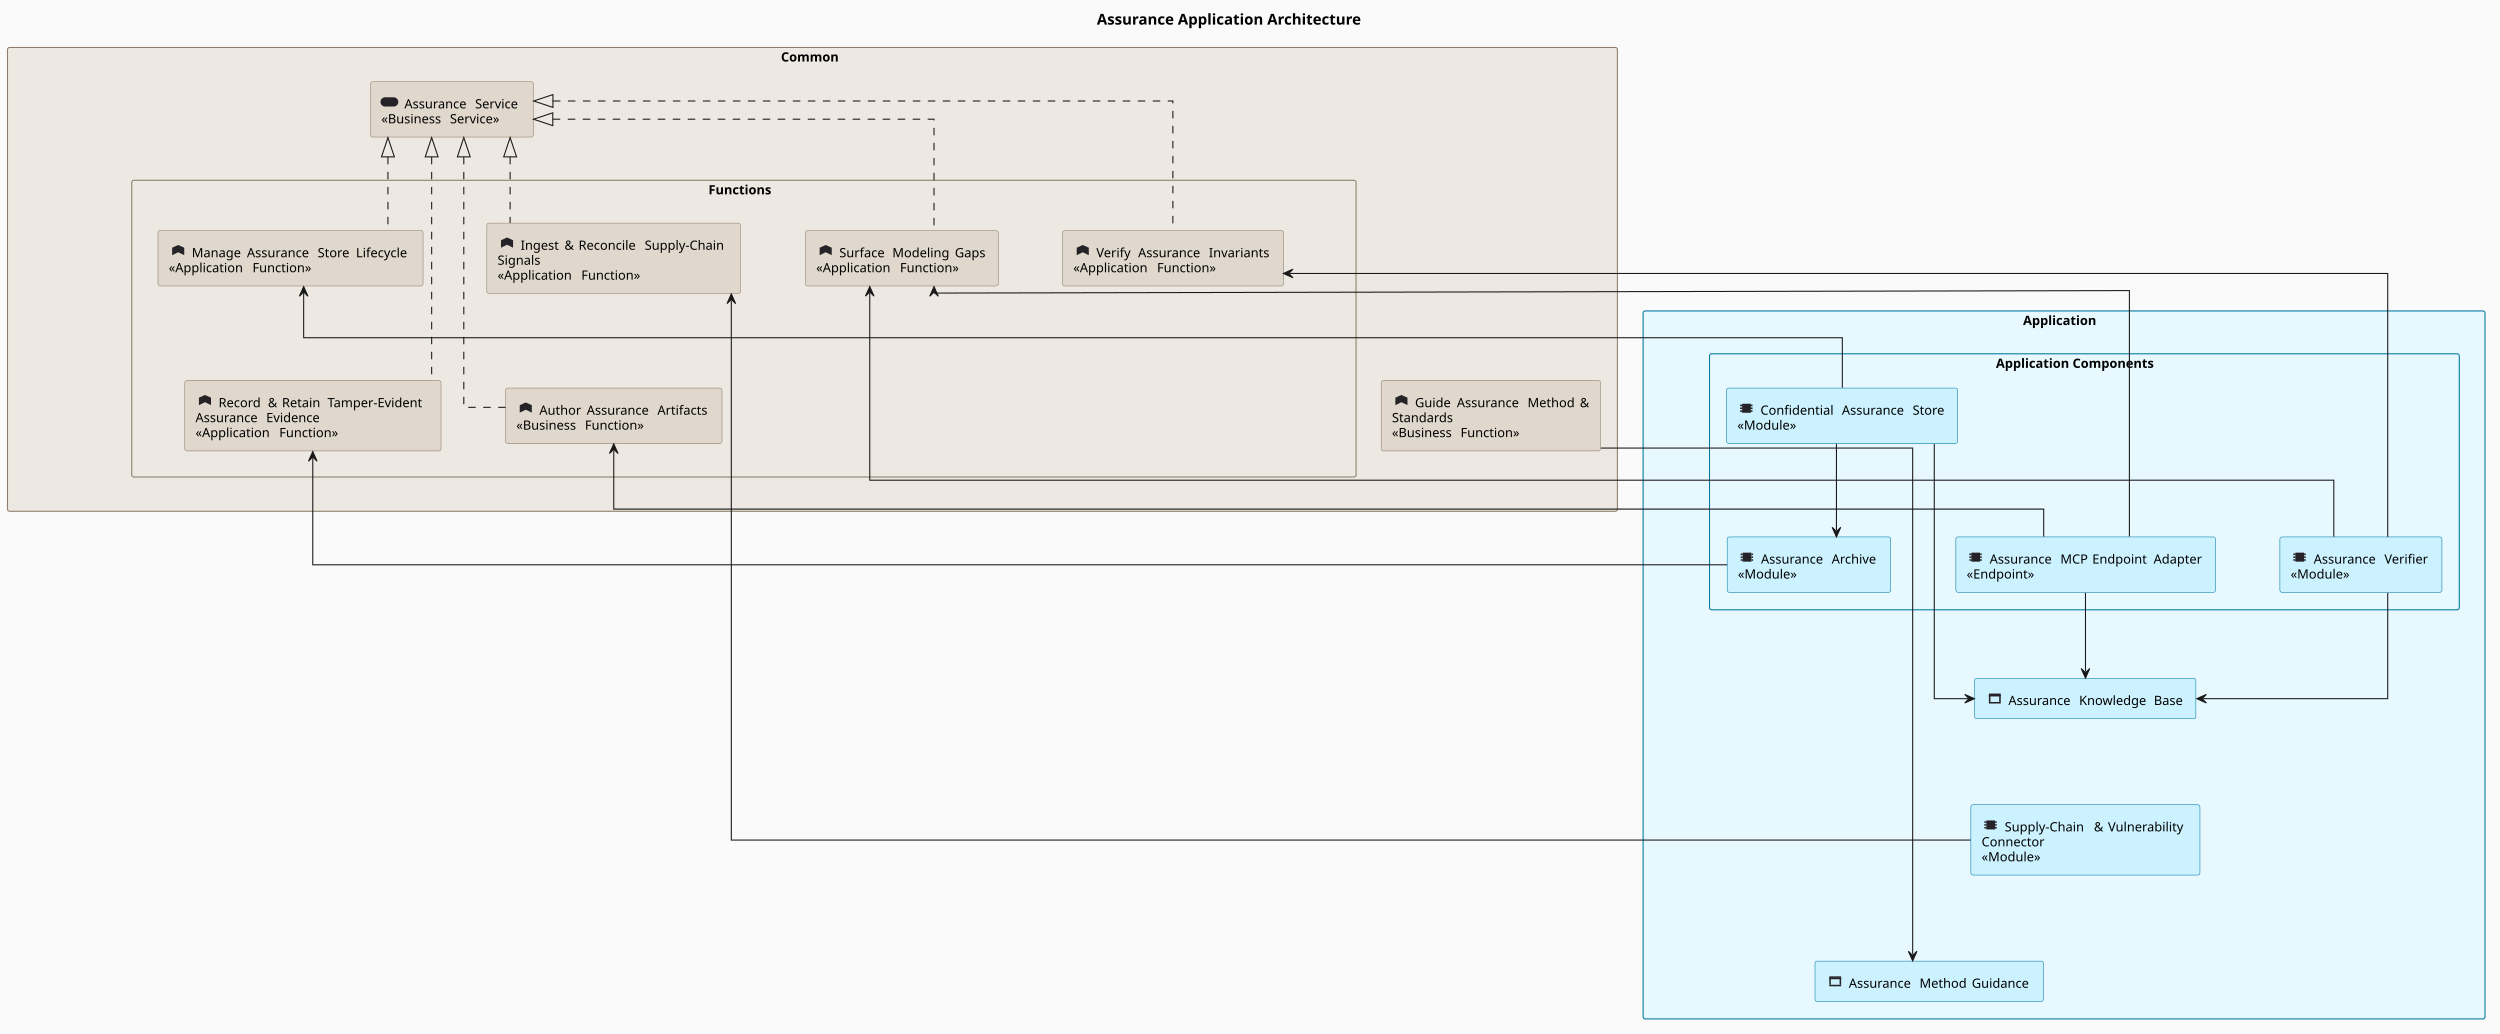
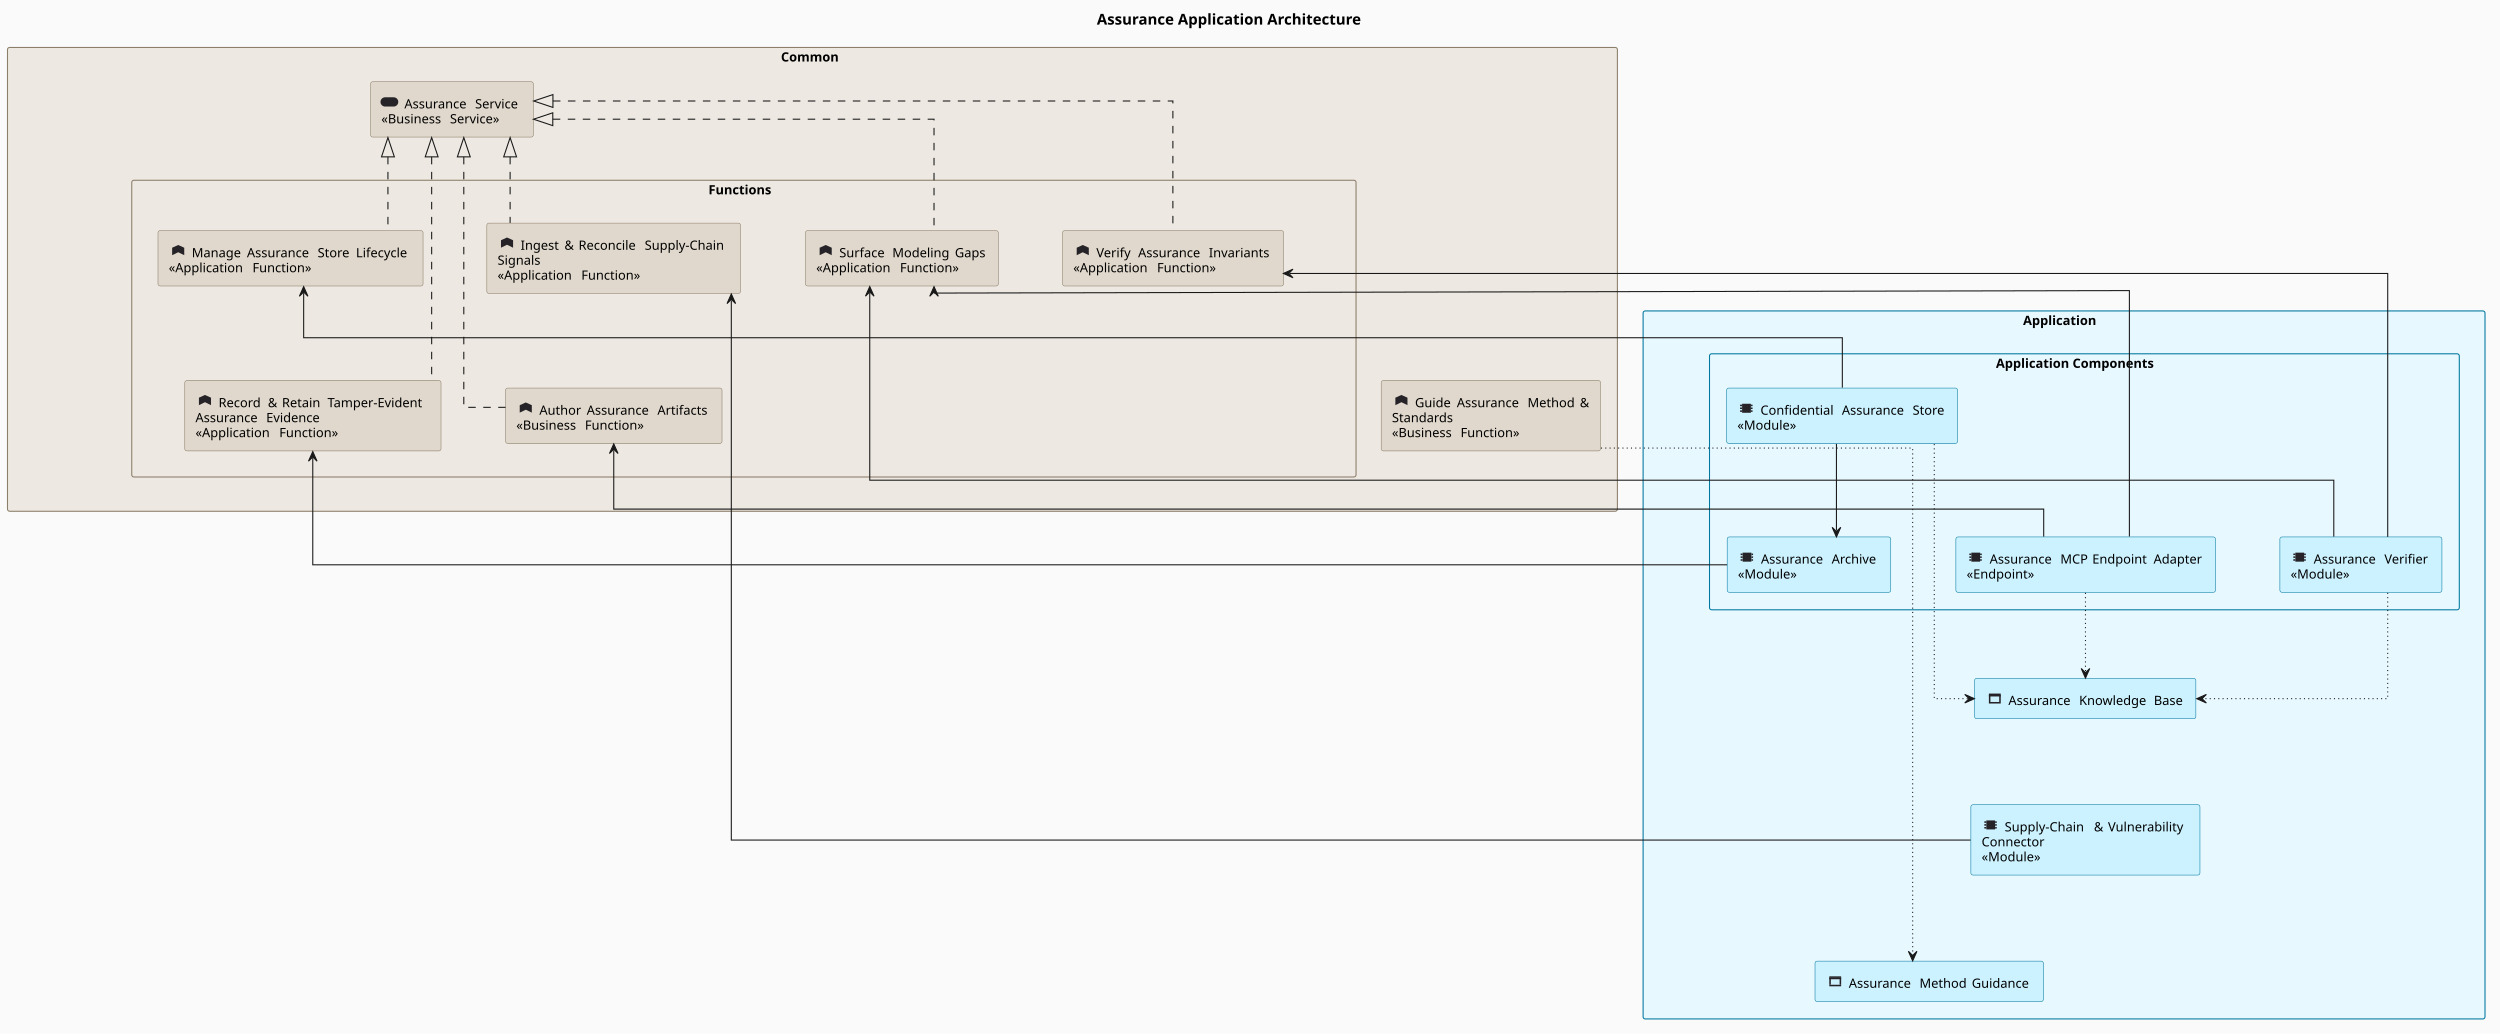
<svg xmlns="http://www.w3.org/2000/svg" contentStyleType="text/css" data-diagram-type="DESCRIPTION" height="965px" preserveAspectRatio="none" style="width:2334px;height:965px;background:#FAFAFA;" version="1.1" viewBox="0 0 2334 965" width="2334px" zoomAndPan="magnify">
  <defs />
  <g>
    <rect fill="#FAFAFA" height="965" style="stroke:none;stroke-width:1;" width="2334" x="0" y="0" />
-     <g class="title" data-source-line="96">
+     <g class="title" data-source-line="188">
      <text fill="#000000" font-family="sans-serif" font-size="14" font-weight="700" lengthAdjust="spacing" textLength="278.975" x="1024.013" y="22.995">Assurance Application Architecture</text>
    </g>
-     <g class="cluster" data-qualified-name="DOM_common" data-source-line="98" id="ent0002">
+     <g class="cluster" data-qualified-name="DOM_common" data-source-line="190" id="ent0002">
      <rect fill="#EDE8E1" height="433" rx="2" ry="2" style="stroke:#8C7E6A;stroke-width:1;" width="1503" x="7" y="44.297" />
      <text fill="#000000" font-family="sans-serif" font-size="12" font-weight="700" lengthAdjust="spacing" textLength="58.846" x="729.077" y="57.435">Common</text>
    </g>
-     <g class="cluster" data-qualified-name="DOM_common.GRPT_common_1" data-source-line="101" id="ent0004">
+     <g class="cluster" data-qualified-name="DOM_common.GRPT_common_1" data-source-line="193" id="ent0004">
      <rect fill="#EDE8E1" height="277" rx="2" ry="2" style="stroke:#8C7E6A;stroke-width:1;" width="1143" x="123" y="168.297" />
      <text fill="#000000" font-family="sans-serif" font-size="12" font-weight="700" lengthAdjust="spacing" textLength="66.176" x="661.412" y="181.435">Functions</text>
    </g>
-     <g class="cluster" data-qualified-name="DOM_application" data-source-line="120" id="ent0018">
+     <g class="cluster" data-qualified-name="DOM_application" data-source-line="212" id="ent0018">
      <rect fill="#E8F8FF" height="661" rx="2" ry="2" style="stroke:#0078A0;stroke-width:1;" width="786" x="1534" y="290.297" />
      <text fill="#000000" font-family="sans-serif" font-size="12" font-weight="700" lengthAdjust="spacing" textLength="76.541" x="1888.729" y="303.435">Application</text>
    </g>
-     <g class="cluster" data-qualified-name="DOM_application.GRPT_application_1" data-source-line="121" id="ent0019">
+     <g class="cluster" data-qualified-name="DOM_application.GRPT_application_1" data-source-line="213" id="ent0019">
      <rect fill="#E8F8FF" height="239" rx="2" ry="2" style="stroke:#0078A0;stroke-width:1;" width="700" x="1596" y="330.297" />
      <text fill="#000000" font-family="sans-serif" font-size="12" font-weight="700" lengthAdjust="spacing" textLength="165.211" x="1863.395" y="343.435">Application Components</text>
    </g>
-     <g class="entity" data-qualified-name="DOM_common.SRV_ooK3YN" data-source-line="99" id="ent0003">
+     <g class="entity" data-qualified-name="DOM_common.SRV_ooK3YN" data-source-line="191" id="ent0003">
      <rect fill="#E0D8CC" height="51.692" rx="2" ry="2" style="stroke:#8C7E6A;stroke-width:0.5;" width="151.893" x="346" y="76.297" />
      <path d="M359.545,90.838 L367.52,90.838 A3.102,3.102 0 0 1 367.52,99.478 L359.545,99.478 A3.102,3.102 0 0 1 359.545,90.838" fill="#252327" style="stroke:none;stroke-width:0.5;" />
      <text fill="#000000" font-family="sans-serif" font-size="12" lengthAdjust="spacing" textLength="3.814" x="373.723" y="101.19"> </text>
      <text fill="#000000" font-family="sans-serif" font-size="12" lengthAdjust="spacing" textLength="62.191" x="377.538" y="101.19">Assurance</text>
      <text fill="#000000" font-family="sans-serif" font-size="12" lengthAdjust="spacing" textLength="3.814" x="439.729" y="101.19"> </text>
      <text fill="#000000" font-family="sans-serif" font-size="12" lengthAdjust="spacing" textLength="44.35" x="443.543" y="101.19">Service</text>
      <text fill="#000000" font-family="sans-serif" font-size="12" lengthAdjust="spacing" textLength="60.258" x="356" y="115.159">«Business</text>
      <text fill="#000000" font-family="sans-serif" font-size="12" lengthAdjust="spacing" textLength="3.814" x="416.258" y="115.159"> </text>
      <text fill="#000000" font-family="sans-serif" font-size="12" lengthAdjust="spacing" textLength="51.691" x="420.072" y="115.159">Service»</text>
    </g>
-     <g class="entity" data-qualified-name="DOM_common.FNC_elLBp7" data-source-line="115" id="ent0016">
+     <g class="entity" data-qualified-name="DOM_common.FNC_elLBp7" data-source-line="207" id="ent0016">
      <rect fill="#E0D8CC" height="65.661" rx="2" ry="2" style="stroke:#8C7E6A;stroke-width:0.5;" width="204.774" x="1289.5" y="355.297" />
      <path d="M1302.712,378.257 L1302.712,371.278 L1308.361,368.731 L1314.011,371.278 L1314.011,378.257 L1308.361,375.488" fill="#252327" style="stroke:none;stroke-width:0.5;" />
      <text fill="#000000" font-family="sans-serif" font-size="12" lengthAdjust="spacing" textLength="3.814" x="1317.223" y="380.19"> </text>
      <text fill="#000000" font-family="sans-serif" font-size="12" lengthAdjust="spacing" textLength="35.238" x="1321.037" y="380.19">Guide</text>
      <text fill="#000000" font-family="sans-serif" font-size="12" lengthAdjust="spacing" textLength="3.814" x="1356.276" y="380.19"> </text>
      <text fill="#000000" font-family="sans-serif" font-size="12" lengthAdjust="spacing" textLength="62.191" x="1360.09" y="380.19">Assurance</text>
      <text fill="#000000" font-family="sans-serif" font-size="12" lengthAdjust="spacing" textLength="3.814" x="1422.282" y="380.19"> </text>
      <text fill="#000000" font-family="sans-serif" font-size="12" lengthAdjust="spacing" textLength="45.006" x="1426.096" y="380.19">Method</text>
      <text fill="#000000" font-family="sans-serif" font-size="12" lengthAdjust="spacing" textLength="3.814" x="1471.102" y="380.19"> </text>
      <text fill="#000000" font-family="sans-serif" font-size="12" lengthAdjust="spacing" textLength="9.357" x="1474.916" y="380.19">&amp;</text>
      <text fill="#000000" font-family="sans-serif" font-size="12" lengthAdjust="spacing" textLength="61.055" x="1299.5" y="394.159">Standards</text>
      <text fill="#000000" font-family="sans-serif" font-size="12" lengthAdjust="spacing" textLength="60.258" x="1299.5" y="408.127">«Business</text>
      <text fill="#000000" font-family="sans-serif" font-size="12" lengthAdjust="spacing" textLength="3.814" x="1359.758" y="408.127"> </text>
      <text fill="#000000" font-family="sans-serif" font-size="12" lengthAdjust="spacing" textLength="59.039" x="1363.572" y="408.127">Function»</text>
    </g>
-     <g class="entity" data-qualified-name="DOM_common.GRPT_common_1.FNC_0hyhf0" data-source-line="102" id="ent0005">
+     <g class="entity" data-qualified-name="DOM_common.GRPT_common_1.FNC_0hyhf0" data-source-line="194" id="ent0005">
      <rect fill="#E0D8CC" height="65.661" rx="2" ry="2" style="stroke:#8C7E6A;stroke-width:0.5;" width="236.854" x="454.5" y="208.297" />
      <path d="M467.712,231.257 L467.712,224.278 L473.361,221.731 L479.011,224.278 L479.011,231.257 L473.361,228.488" fill="#252327" style="stroke:none;stroke-width:0.5;" />
      <text fill="#000000" font-family="sans-serif" font-size="12" lengthAdjust="spacing" textLength="3.814" x="482.223" y="233.19"> </text>
      <text fill="#000000" font-family="sans-serif" font-size="12" lengthAdjust="spacing" textLength="37.102" x="486.038" y="233.19">Ingest</text>
      <text fill="#000000" font-family="sans-serif" font-size="12" lengthAdjust="spacing" textLength="3.814" x="523.139" y="233.19"> </text>
      <text fill="#000000" font-family="sans-serif" font-size="12" lengthAdjust="spacing" textLength="9.357" x="526.953" y="233.19">&amp;</text>
      <text fill="#000000" font-family="sans-serif" font-size="12" lengthAdjust="spacing" textLength="3.814" x="536.311" y="233.19"> </text>
      <text fill="#000000" font-family="sans-serif" font-size="12" lengthAdjust="spacing" textLength="57.914" x="540.125" y="233.19">Reconcile</text>
      <text fill="#000000" font-family="sans-serif" font-size="12" lengthAdjust="spacing" textLength="3.814" x="598.039" y="233.19"> </text>
      <text fill="#000000" font-family="sans-serif" font-size="12" lengthAdjust="spacing" textLength="79.5" x="601.854" y="233.19">Supply-Chain</text>
      <text fill="#000000" font-family="sans-serif" font-size="12" lengthAdjust="spacing" textLength="43.113" x="464.5" y="247.159">Signals</text>
      <text fill="#000000" font-family="sans-serif" font-size="12" lengthAdjust="spacing" textLength="74.391" x="464.5" y="261.127">«Application</text>
      <text fill="#000000" font-family="sans-serif" font-size="12" lengthAdjust="spacing" textLength="3.814" x="538.891" y="261.127"> </text>
      <text fill="#000000" font-family="sans-serif" font-size="12" lengthAdjust="spacing" textLength="59.039" x="542.705" y="261.127">Function»</text>
    </g>
-     <g class="entity" data-qualified-name="DOM_common.GRPT_common_1.FNC_3xVBUQ" data-source-line="103" id="ent0006">
+     <g class="entity" data-qualified-name="DOM_common.GRPT_common_1.FNC_3xVBUQ" data-source-line="195" id="ent0006">
      <rect fill="#E0D8CC" height="51.692" rx="2" ry="2" style="stroke:#8C7E6A;stroke-width:0.5;" width="247.459" x="147.5" y="215.297" />
      <path d="M160.712,238.257 L160.712,231.278 L166.362,228.731 L172.011,231.278 L172.011,238.257 L166.362,235.488" fill="#252327" style="stroke:none;stroke-width:0.5;" />
      <text fill="#000000" font-family="sans-serif" font-size="12" lengthAdjust="spacing" textLength="3.814" x="175.223" y="240.19"> </text>
      <text fill="#000000" font-family="sans-serif" font-size="12" lengthAdjust="spacing" textLength="47.666" x="179.037" y="240.19">Manage</text>
      <text fill="#000000" font-family="sans-serif" font-size="12" lengthAdjust="spacing" textLength="3.814" x="226.703" y="240.19"> </text>
      <text fill="#000000" font-family="sans-serif" font-size="12" lengthAdjust="spacing" textLength="62.191" x="230.518" y="240.19">Assurance</text>
      <text fill="#000000" font-family="sans-serif" font-size="12" lengthAdjust="spacing" textLength="3.814" x="292.709" y="240.19"> </text>
      <text fill="#000000" font-family="sans-serif" font-size="12" lengthAdjust="spacing" textLength="31.98" x="296.524" y="240.19">Store</text>
      <text fill="#000000" font-family="sans-serif" font-size="12" lengthAdjust="spacing" textLength="3.814" x="328.504" y="240.19"> </text>
      <text fill="#000000" font-family="sans-serif" font-size="12" lengthAdjust="spacing" textLength="52.641" x="332.319" y="240.19">Lifecycle</text>
      <text fill="#000000" font-family="sans-serif" font-size="12" lengthAdjust="spacing" textLength="74.391" x="157.5" y="254.159">«Application</text>
      <text fill="#000000" font-family="sans-serif" font-size="12" lengthAdjust="spacing" textLength="3.814" x="231.891" y="254.159"> </text>
      <text fill="#000000" font-family="sans-serif" font-size="12" lengthAdjust="spacing" textLength="59.039" x="235.705" y="254.159">Function»</text>
    </g>
-     <g class="entity" data-qualified-name="DOM_common.GRPT_common_1.FNC_9JjZ3X" data-source-line="104" id="ent0007">
+     <g class="entity" data-qualified-name="DOM_common.GRPT_common_1.FNC_9JjZ3X" data-source-line="196" id="ent0007">
      <rect fill="#E0D8CC" height="51.692" rx="2" ry="2" style="stroke:#8C7E6A;stroke-width:0.5;" width="179.989" x="752" y="215.297" />
      <path d="M765.212,238.257 L765.212,231.278 L770.861,228.731 L776.511,231.278 L776.511,238.257 L770.861,235.488" fill="#252327" style="stroke:none;stroke-width:0.5;" />
      <text fill="#000000" font-family="sans-serif" font-size="12" lengthAdjust="spacing" textLength="3.814" x="779.723" y="240.19"> </text>
      <text fill="#000000" font-family="sans-serif" font-size="12" lengthAdjust="spacing" textLength="45.715" x="783.538" y="240.19">Surface</text>
      <text fill="#000000" font-family="sans-serif" font-size="12" lengthAdjust="spacing" textLength="3.814" x="829.252" y="240.19"> </text>
      <text fill="#000000" font-family="sans-serif" font-size="12" lengthAdjust="spacing" textLength="54.586" x="833.067" y="240.19">Modeling</text>
      <text fill="#000000" font-family="sans-serif" font-size="12" lengthAdjust="spacing" textLength="3.814" x="887.653" y="240.19"> </text>
      <text fill="#000000" font-family="sans-serif" font-size="12" lengthAdjust="spacing" textLength="30.521" x="891.467" y="240.19">Gaps</text>
      <text fill="#000000" font-family="sans-serif" font-size="12" lengthAdjust="spacing" textLength="74.391" x="762" y="254.159">«Application</text>
      <text fill="#000000" font-family="sans-serif" font-size="12" lengthAdjust="spacing" textLength="3.814" x="836.391" y="254.159"> </text>
      <text fill="#000000" font-family="sans-serif" font-size="12" lengthAdjust="spacing" textLength="59.039" x="840.205" y="254.159">Function»</text>
    </g>
-     <g class="entity" data-qualified-name="DOM_common.GRPT_common_1.FNC_n_UPxk" data-source-line="105" id="ent0008">
+     <g class="entity" data-qualified-name="DOM_common.GRPT_common_1.FNC_n_UPxk" data-source-line="197" id="ent0008">
      <rect fill="#E0D8CC" height="51.692" rx="2" ry="2" style="stroke:#8C7E6A;stroke-width:0.5;" width="206.327" x="992" y="215.297" />
      <path d="M1005.212,238.257 L1005.212,231.278 L1010.861,228.731 L1016.511,231.278 L1016.511,238.257 L1010.861,235.488" fill="#252327" style="stroke:none;stroke-width:0.5;" />
      <text fill="#000000" font-family="sans-serif" font-size="12" lengthAdjust="spacing" textLength="3.814" x="1019.723" y="240.19"> </text>
      <text fill="#000000" font-family="sans-serif" font-size="12" lengthAdjust="spacing" textLength="35.185" x="1023.538" y="240.19">Verify</text>
      <text fill="#000000" font-family="sans-serif" font-size="12" lengthAdjust="spacing" textLength="3.814" x="1058.723" y="240.19"> </text>
      <text fill="#000000" font-family="sans-serif" font-size="12" lengthAdjust="spacing" textLength="62.191" x="1062.537" y="240.19">Assurance</text>
      <text fill="#000000" font-family="sans-serif" font-size="12" lengthAdjust="spacing" textLength="3.814" x="1124.729" y="240.19"> </text>
      <text fill="#000000" font-family="sans-serif" font-size="12" lengthAdjust="spacing" textLength="59.783" x="1128.543" y="240.19">Invariants</text>
      <text fill="#000000" font-family="sans-serif" font-size="12" lengthAdjust="spacing" textLength="74.391" x="1002" y="254.159">«Application</text>
      <text fill="#000000" font-family="sans-serif" font-size="12" lengthAdjust="spacing" textLength="3.814" x="1076.391" y="254.159"> </text>
      <text fill="#000000" font-family="sans-serif" font-size="12" lengthAdjust="spacing" textLength="59.039" x="1080.205" y="254.159">Function»</text>
    </g>
-     <g class="entity" data-qualified-name="DOM_common.GRPT_common_1.FNC_snlj8X" data-source-line="106" id="ent0009">
+     <g class="entity" data-qualified-name="DOM_common.GRPT_common_1.FNC_snlj8X" data-source-line="198" id="ent0009">
      <rect fill="#E0D8CC" height="51.692" rx="2" ry="2" style="stroke:#8C7E6A;stroke-width:0.5;" width="202.073" x="472" y="362.297" />
      <path d="M485.212,385.257 L485.212,378.278 L490.861,375.731 L496.511,378.278 L496.511,385.257 L490.861,382.488" fill="#252327" style="stroke:none;stroke-width:0.5;" />
      <text fill="#000000" font-family="sans-serif" font-size="12" lengthAdjust="spacing" textLength="3.814" x="499.723" y="387.19"> </text>
      <text fill="#000000" font-family="sans-serif" font-size="12" lengthAdjust="spacing" textLength="40.4" x="503.538" y="387.19">Author</text>
      <text fill="#000000" font-family="sans-serif" font-size="12" lengthAdjust="spacing" textLength="3.814" x="543.938" y="387.19"> </text>
      <text fill="#000000" font-family="sans-serif" font-size="12" lengthAdjust="spacing" textLength="62.191" x="547.752" y="387.19">Assurance</text>
      <text fill="#000000" font-family="sans-serif" font-size="12" lengthAdjust="spacing" textLength="3.814" x="609.944" y="387.19"> </text>
      <text fill="#000000" font-family="sans-serif" font-size="12" lengthAdjust="spacing" textLength="50.315" x="613.758" y="387.19">Artifacts</text>
      <text fill="#000000" font-family="sans-serif" font-size="12" lengthAdjust="spacing" textLength="60.258" x="482" y="401.159">«Business</text>
      <text fill="#000000" font-family="sans-serif" font-size="12" lengthAdjust="spacing" textLength="3.814" x="542.258" y="401.159"> </text>
      <text fill="#000000" font-family="sans-serif" font-size="12" lengthAdjust="spacing" textLength="59.039" x="546.072" y="401.159">Function»</text>
    </g>
-     <g class="entity" data-qualified-name="DOM_common.GRPT_common_1.FNC_z9Ac33" data-source-line="107" id="ent0010">
+     <g class="entity" data-qualified-name="DOM_common.GRPT_common_1.FNC_z9Ac33" data-source-line="199" id="ent0010">
      <rect fill="#E0D8CC" height="65.661" rx="2" ry="2" style="stroke:#8C7E6A;stroke-width:0.5;" width="239.233" x="172.5" y="355.297" />
      <path d="M185.712,378.257 L185.712,371.278 L191.362,368.731 L197.011,371.278 L197.011,378.257 L191.362,375.488" fill="#252327" style="stroke:none;stroke-width:0.5;" />
      <text fill="#000000" font-family="sans-serif" font-size="12" lengthAdjust="spacing" textLength="3.814" x="200.223" y="380.19"> </text>
      <text fill="#000000" font-family="sans-serif" font-size="12" lengthAdjust="spacing" textLength="42.211" x="204.037" y="380.19">Record</text>
      <text fill="#000000" font-family="sans-serif" font-size="12" lengthAdjust="spacing" textLength="3.814" x="246.249" y="380.19"> </text>
      <text fill="#000000" font-family="sans-serif" font-size="12" lengthAdjust="spacing" textLength="9.357" x="250.063" y="380.19">&amp;</text>
      <text fill="#000000" font-family="sans-serif" font-size="12" lengthAdjust="spacing" textLength="3.814" x="259.42" y="380.19"> </text>
      <text fill="#000000" font-family="sans-serif" font-size="12" lengthAdjust="spacing" textLength="38.719" x="263.235" y="380.19">Retain</text>
      <text fill="#000000" font-family="sans-serif" font-size="12" lengthAdjust="spacing" textLength="3.814" x="301.954" y="380.19"> </text>
      <text fill="#000000" font-family="sans-serif" font-size="12" lengthAdjust="spacing" textLength="95.965" x="305.768" y="380.19">Tamper-Evident</text>
      <text fill="#000000" font-family="sans-serif" font-size="12" lengthAdjust="spacing" textLength="62.191" x="182.5" y="394.159">Assurance</text>
      <text fill="#000000" font-family="sans-serif" font-size="12" lengthAdjust="spacing" textLength="3.814" x="244.691" y="394.159"> </text>
      <text fill="#000000" font-family="sans-serif" font-size="12" lengthAdjust="spacing" textLength="54.603" x="248.506" y="394.159">Evidence</text>
      <text fill="#000000" font-family="sans-serif" font-size="12" lengthAdjust="spacing" textLength="74.391" x="182.5" y="408.127">«Application</text>
      <text fill="#000000" font-family="sans-serif" font-size="12" lengthAdjust="spacing" textLength="3.814" x="256.891" y="408.127"> </text>
      <text fill="#000000" font-family="sans-serif" font-size="12" lengthAdjust="spacing" textLength="59.039" x="260.705" y="408.127">Function»</text>
    </g>
-     <g class="entity" data-qualified-name="DOM_application.DOB_ApaPcg" data-source-line="131" id="ent0027">
+     <g class="entity" data-qualified-name="DOM_application.DOB_ApaPcg" data-source-line="223" id="ent0027">
      <rect fill="#CCF2FF" height="37.723" rx="2" ry="2" style="stroke:#0078A0;stroke-width:0.5;" width="206.543" x="1843.5" y="633.297" />
      <path d="M1856.823,647.506 L1867.9,647.506 L1867.9,648.946 L1856.823,648.946" fill="#252327" />
      <path d="M1856.823,655.371 L1867.9,655.371 L1867.9,656.811 L1856.823,656.811" fill="#252327" />
      <path d="M1856.823,648.946 L1856.823,655.371 L1858.263,655.371 L1858.263,648.946" fill="#252327" />
      <path d="M1866.46,648.946 L1866.46,655.371 L1867.9,655.371 L1867.9,648.946" fill="#252327" />
      <path d="M1856.823,648.78 L1867.9,648.78 L1867.9,650.22 L1856.823,650.22" fill="#252327" />
      <text fill="#000000" font-family="sans-serif" font-size="12" lengthAdjust="spacing" textLength="3.814" x="1871.223" y="658.19"> </text>
      <text fill="#000000" font-family="sans-serif" font-size="12" lengthAdjust="spacing" textLength="62.191" x="1875.037" y="658.19">Assurance</text>
      <text fill="#000000" font-family="sans-serif" font-size="12" lengthAdjust="spacing" textLength="3.814" x="1937.229" y="658.19"> </text>
      <text fill="#000000" font-family="sans-serif" font-size="12" lengthAdjust="spacing" textLength="65.965" x="1941.043" y="658.19">Knowledge</text>
      <text fill="#000000" font-family="sans-serif" font-size="12" lengthAdjust="spacing" textLength="3.814" x="2007.008" y="658.19"> </text>
      <text fill="#000000" font-family="sans-serif" font-size="12" lengthAdjust="spacing" textLength="29.221" x="2010.823" y="658.19">Base</text>
    </g>
-     <g class="entity" data-qualified-name="DOM_application.APP_e2zPs6" data-source-line="133" id="ent0028">
+     <g class="entity" data-qualified-name="DOM_application.APP_e2zPs6" data-source-line="225" id="ent0028">
      <rect fill="#CCF2FF" height="65.661" rx="2" ry="2" style="stroke:#0078A0;stroke-width:0.5;" width="213.874" x="1840" y="751.297" />
      <path d="M1854.431,765.949 L1862.628,765.949 L1862.628,774.368 L1854.431,774.368" fill="#252327" style="stroke:none;stroke-width:0.5;" />
      <path d="M1852.548,766.78 L1854.431,766.78 L1854.431,768.22 L1852.548,768.22" fill="#252327" />
      <path d="M1852.548,769.438 L1854.431,769.438 L1854.431,770.878 L1852.548,770.878" fill="#252327" />
      <path d="M1852.548,772.097 L1854.431,772.097 L1854.431,773.537 L1852.548,773.537" fill="#252327" />
      <path d="M1862.628,766.78 L1864.178,766.78 L1864.178,768.22 L1862.628,768.22" fill="#252327" />
      <path d="M1862.628,769.438 L1864.178,769.438 L1864.178,770.878 L1862.628,770.878" fill="#252327" />
      <path d="M1862.628,772.097 L1864.178,772.097 L1864.178,773.537 L1862.628,773.537" fill="#252327" />
      <text fill="#000000" font-family="sans-serif" font-size="12" lengthAdjust="spacing" textLength="3.814" x="1867.723" y="776.19"> </text>
      <text fill="#000000" font-family="sans-serif" font-size="12" lengthAdjust="spacing" textLength="79.5" x="1871.537" y="776.19">Supply-Chain</text>
      <text fill="#000000" font-family="sans-serif" font-size="12" lengthAdjust="spacing" textLength="3.814" x="1951.037" y="776.19"> </text>
      <text fill="#000000" font-family="sans-serif" font-size="12" lengthAdjust="spacing" textLength="9.357" x="1954.852" y="776.19">&amp;</text>
      <text fill="#000000" font-family="sans-serif" font-size="12" lengthAdjust="spacing" textLength="3.814" x="1964.209" y="776.19"> </text>
      <text fill="#000000" font-family="sans-serif" font-size="12" lengthAdjust="spacing" textLength="75.85" x="1968.024" y="776.19">Vulnerability</text>
      <text fill="#000000" font-family="sans-serif" font-size="12" lengthAdjust="spacing" textLength="61.893" x="1850" y="790.159">Connector</text>
      <text fill="#000000" font-family="sans-serif" font-size="12" lengthAdjust="spacing" textLength="58.318" x="1850" y="804.127">«Module»</text>
    </g>
-     <g class="entity" data-qualified-name="DOM_application.DOB_NtsoOS" data-source-line="136" id="ent0030">
+     <g class="entity" data-qualified-name="DOM_application.DOB_NtsoOS" data-source-line="228" id="ent0030">
      <rect fill="#CCF2FF" height="37.723" rx="2" ry="2" style="stroke:#0078A0;stroke-width:0.5;" width="213.159" x="1694.5" y="897.297" />
      <path d="M1707.823,911.506 L1718.9,911.506 L1718.9,912.946 L1707.823,912.946" fill="#252327" />
      <path d="M1707.823,919.371 L1718.9,919.371 L1718.9,920.811 L1707.823,920.811" fill="#252327" />
      <path d="M1707.823,912.946 L1707.823,919.371 L1709.263,919.371 L1709.263,912.946" fill="#252327" />
      <path d="M1717.46,912.946 L1717.46,919.371 L1718.9,919.371 L1718.9,912.946" fill="#252327" />
      <path d="M1707.823,912.78 L1718.9,912.78 L1718.9,914.22 L1707.823,914.22" fill="#252327" />
      <text fill="#000000" font-family="sans-serif" font-size="12" lengthAdjust="spacing" textLength="3.814" x="1722.223" y="922.19"> </text>
      <text fill="#000000" font-family="sans-serif" font-size="12" lengthAdjust="spacing" textLength="62.191" x="1726.037" y="922.19">Assurance</text>
      <text fill="#000000" font-family="sans-serif" font-size="12" lengthAdjust="spacing" textLength="3.814" x="1788.229" y="922.19"> </text>
      <text fill="#000000" font-family="sans-serif" font-size="12" lengthAdjust="spacing" textLength="45.006" x="1792.043" y="922.19">Method</text>
      <text fill="#000000" font-family="sans-serif" font-size="12" lengthAdjust="spacing" textLength="3.814" x="1837.049" y="922.19"> </text>
      <text fill="#000000" font-family="sans-serif" font-size="12" lengthAdjust="spacing" textLength="56.795" x="1840.864" y="922.19">Guidance</text>
    </g>
-     <g class="entity" data-qualified-name="DOM_application.GRPT_application_1.APP_E0fzqZ" data-source-line="122" id="ent0020">
+     <g class="entity" data-qualified-name="DOM_application.GRPT_application_1.APP_E0fzqZ" data-source-line="214" id="ent0020">
      <rect fill="#CCF2FF" height="51.692" rx="2" ry="2" style="stroke:#0078A0;stroke-width:0.5;" width="215.555" x="1612" y="362.297" />
      <path d="M1626.431,376.949 L1634.628,376.949 L1634.628,385.368 L1626.431,385.368" fill="#252327" style="stroke:none;stroke-width:0.5;" />
      <path d="M1624.548,377.78 L1626.431,377.78 L1626.431,379.22 L1624.548,379.22" fill="#252327" />
      <path d="M1624.548,380.438 L1626.431,380.438 L1626.431,381.878 L1624.548,381.878" fill="#252327" />
      <path d="M1624.548,383.097 L1626.431,383.097 L1626.431,384.537 L1624.548,384.537" fill="#252327" />
      <path d="M1634.628,377.78 L1636.178,377.78 L1636.178,379.22 L1634.628,379.22" fill="#252327" />
      <path d="M1634.628,380.438 L1636.178,380.438 L1636.178,381.878 L1634.628,381.878" fill="#252327" />
      <path d="M1634.628,383.097 L1636.178,383.097 L1636.178,384.537 L1634.628,384.537" fill="#252327" />
      <text fill="#000000" font-family="sans-serif" font-size="12" lengthAdjust="spacing" textLength="3.814" x="1639.723" y="387.19"> </text>
      <text fill="#000000" font-family="sans-serif" font-size="12" lengthAdjust="spacing" textLength="72.217" x="1643.537" y="387.19">Confidential</text>
      <text fill="#000000" font-family="sans-serif" font-size="12" lengthAdjust="spacing" textLength="3.814" x="1715.754" y="387.19"> </text>
      <text fill="#000000" font-family="sans-serif" font-size="12" lengthAdjust="spacing" textLength="62.191" x="1719.569" y="387.19">Assurance</text>
      <text fill="#000000" font-family="sans-serif" font-size="12" lengthAdjust="spacing" textLength="3.814" x="1781.76" y="387.19"> </text>
      <text fill="#000000" font-family="sans-serif" font-size="12" lengthAdjust="spacing" textLength="31.98" x="1785.575" y="387.19">Store</text>
      <text fill="#000000" font-family="sans-serif" font-size="12" lengthAdjust="spacing" textLength="58.318" x="1622" y="401.159">«Module»</text>
    </g>
-     <g class="entity" data-qualified-name="DOM_application.GRPT_application_1.APP_GnsLC8" data-source-line="123" id="ent0021">
+     <g class="entity" data-qualified-name="DOM_application.GRPT_application_1.APP_GnsLC8" data-source-line="215" id="ent0021">
      <rect fill="#CCF2FF" height="51.692" rx="2" ry="2" style="stroke:#0078A0;stroke-width:0.5;" width="152.708" x="1612.5" y="501.297" />
      <path d="M1626.931,515.949 L1635.128,515.949 L1635.128,524.368 L1626.931,524.368" fill="#252327" style="stroke:none;stroke-width:0.5;" />
      <path d="M1625.048,516.78 L1626.931,516.78 L1626.931,518.22 L1625.048,518.22" fill="#252327" />
      <path d="M1625.048,519.438 L1626.931,519.438 L1626.931,520.878 L1625.048,520.878" fill="#252327" />
      <path d="M1625.048,522.097 L1626.931,522.097 L1626.931,523.537 L1625.048,523.537" fill="#252327" />
      <path d="M1635.128,516.78 L1636.678,516.78 L1636.678,518.22 L1635.128,518.22" fill="#252327" />
      <path d="M1635.128,519.438 L1636.678,519.438 L1636.678,520.878 L1635.128,520.878" fill="#252327" />
      <path d="M1635.128,522.097 L1636.678,522.097 L1636.678,523.537 L1635.128,523.537" fill="#252327" />
      <text fill="#000000" font-family="sans-serif" font-size="12" lengthAdjust="spacing" textLength="3.814" x="1640.223" y="526.19"> </text>
      <text fill="#000000" font-family="sans-serif" font-size="12" lengthAdjust="spacing" textLength="62.191" x="1644.037" y="526.19">Assurance</text>
      <text fill="#000000" font-family="sans-serif" font-size="12" lengthAdjust="spacing" textLength="3.814" x="1706.229" y="526.19"> </text>
      <text fill="#000000" font-family="sans-serif" font-size="12" lengthAdjust="spacing" textLength="45.164" x="1710.043" y="526.19">Archive</text>
      <text fill="#000000" font-family="sans-serif" font-size="12" lengthAdjust="spacing" textLength="58.318" x="1622.5" y="540.159">«Module»</text>
    </g>
-     <g class="entity" data-qualified-name="DOM_application.GRPT_application_1.APP_XFD85E" data-source-line="124" id="ent0022">
+     <g class="entity" data-qualified-name="DOM_application.GRPT_application_1.APP_XFD85E" data-source-line="216" id="ent0022">
      <rect fill="#CCF2FF" height="51.692" rx="2" ry="2" style="stroke:#0078A0;stroke-width:0.5;" width="151.278" x="2128.5" y="501.297" />
      <path d="M2142.931,515.949 L2151.128,515.949 L2151.128,524.368 L2142.931,524.368" fill="#252327" style="stroke:none;stroke-width:0.5;" />
      <path d="M2141.048,516.78 L2142.931,516.78 L2142.931,518.22 L2141.048,518.22" fill="#252327" />
      <path d="M2141.048,519.438 L2142.931,519.438 L2142.931,520.878 L2141.048,520.878" fill="#252327" />
      <path d="M2141.048,522.097 L2142.931,522.097 L2142.931,523.537 L2141.048,523.537" fill="#252327" />
      <path d="M2151.128,516.78 L2152.678,516.78 L2152.678,518.22 L2151.128,518.22" fill="#252327" />
      <path d="M2151.128,519.438 L2152.678,519.438 L2152.678,520.878 L2151.128,520.878" fill="#252327" />
      <path d="M2151.128,522.097 L2152.678,522.097 L2152.678,523.537 L2151.128,523.537" fill="#252327" />
      <text fill="#000000" font-family="sans-serif" font-size="12" lengthAdjust="spacing" textLength="3.814" x="2156.223" y="526.19"> </text>
      <text fill="#000000" font-family="sans-serif" font-size="12" lengthAdjust="spacing" textLength="62.191" x="2160.037" y="526.19">Assurance</text>
      <text fill="#000000" font-family="sans-serif" font-size="12" lengthAdjust="spacing" textLength="3.814" x="2222.229" y="526.19"> </text>
      <text fill="#000000" font-family="sans-serif" font-size="12" lengthAdjust="spacing" textLength="43.734" x="2226.043" y="526.19">Verifier</text>
      <text fill="#000000" font-family="sans-serif" font-size="12" lengthAdjust="spacing" textLength="58.318" x="2138.5" y="540.159">«Module»</text>
    </g>
-     <g class="entity" data-qualified-name="DOM_application.GRPT_application_1.APP_m_U5S1" data-source-line="125" id="ent0023">
+     <g class="entity" data-qualified-name="DOM_application.GRPT_application_1.APP_m_U5S1" data-source-line="217" id="ent0023">
      <rect fill="#CCF2FF" height="51.692" rx="2" ry="2" style="stroke:#0078A0;stroke-width:0.5;" width="242.368" x="1826" y="501.297" />
      <path d="M1840.431,515.949 L1848.628,515.949 L1848.628,524.368 L1840.431,524.368" fill="#252327" style="stroke:none;stroke-width:0.5;" />
      <path d="M1838.548,516.78 L1840.431,516.78 L1840.431,518.22 L1838.548,518.22" fill="#252327" />
      <path d="M1838.548,519.438 L1840.431,519.438 L1840.431,520.878 L1838.548,520.878" fill="#252327" />
      <path d="M1838.548,522.097 L1840.431,522.097 L1840.431,523.537 L1838.548,523.537" fill="#252327" />
      <path d="M1848.628,516.78 L1850.178,516.78 L1850.178,518.22 L1848.628,518.22" fill="#252327" />
      <path d="M1848.628,519.438 L1850.178,519.438 L1850.178,520.878 L1848.628,520.878" fill="#252327" />
      <path d="M1848.628,522.097 L1850.178,522.097 L1850.178,523.537 L1848.628,523.537" fill="#252327" />
      <text fill="#000000" font-family="sans-serif" font-size="12" lengthAdjust="spacing" textLength="3.814" x="1853.723" y="526.19"> </text>
      <text fill="#000000" font-family="sans-serif" font-size="12" lengthAdjust="spacing" textLength="62.191" x="1857.537" y="526.19">Assurance</text>
      <text fill="#000000" font-family="sans-serif" font-size="12" lengthAdjust="spacing" textLength="3.814" x="1919.729" y="526.19"> </text>
      <text fill="#000000" font-family="sans-serif" font-size="12" lengthAdjust="spacing" textLength="25.969" x="1923.543" y="526.19">MCP</text>
      <text fill="#000000" font-family="sans-serif" font-size="12" lengthAdjust="spacing" textLength="3.814" x="1949.512" y="526.19"> </text>
      <text fill="#000000" font-family="sans-serif" font-size="12" lengthAdjust="spacing" textLength="53.408" x="1953.327" y="526.19">Endpoint</text>
      <text fill="#000000" font-family="sans-serif" font-size="12" lengthAdjust="spacing" textLength="3.814" x="2006.735" y="526.19"> </text>
      <text fill="#000000" font-family="sans-serif" font-size="12" lengthAdjust="spacing" textLength="47.818" x="2010.549" y="526.19">Adapter</text>
      <text fill="#000000" font-family="sans-serif" font-size="12" lengthAdjust="spacing" textLength="68.092" x="1836" y="540.159">«Endpoint»</text>
    </g>
-     <g class="link" data-entity-1="ent0020" data-entity-2="ent0021" data-link-type="dependency" data-source-line="159" id="lnk62">
+     <g class="link" data-entity-1="ent0020" data-entity-2="ent0021" data-link-type="dependency" data-source-line="251" id="lnk62">
      <path d="M1714.5,414.437 C1714.5,439.297 1714.5,470.457 1714.5,495.267" fill="none" id="APP_E0fzqZ-to-APP_GnsLC8" style="stroke:#181818;stroke-width:1;" />
      <polygon fill="#181818" points="1714.5,501.267,1718.5,492.267,1714.5,496.267,1710.5,492.267,1714.5,501.267" style="stroke:#181818;stroke-width:1;" />
    </g>
-     <g class="link" data-entity-1="ent0023" data-entity-2="ent0027" data-link-type="dependency" data-source-line="142" id="lnk32">
-       <path d="M1947,553.497 C1947,577.267 1947,605.757 1947,627.067" fill="none" id="APP_m_U5S1-to-DOB_ApaPcg" style="stroke:#181818;stroke-width:1;" />
+     <g class="link" data-entity-1="ent0023" data-entity-2="ent0027" data-link-type="dependency" data-source-line="234" id="lnk32">
+       <path d="M1947,553.497 C1947,577.267 1947,605.757 1947,627.067" fill="none" id="APP_m_U5S1-to-DOB_ApaPcg" style="stroke:#181818;stroke-width:1;stroke-dasharray:1,3;" />
      <polygon fill="#181818" points="1947,633.067,1951,624.067,1947,628.067,1943,624.067,1947,633.067" style="stroke:#181818;stroke-width:1;" />
    </g>
-     <g class="link" data-entity-1="ent0020" data-entity-2="ent0027" data-link-type="dependency" data-source-line="143" id="lnk33">
-       <path d="M1805.83,414.577 C1805.83,481.347 1805.83,652.297 1805.83,652.297 C1805.83,652.297 1815.95,652.297 1837.29,652.297" fill="none" id="APP_E0fzqZ-to-DOB_ApaPcg" style="stroke:#181818;stroke-width:1;" />
+     <g class="link" data-entity-1="ent0020" data-entity-2="ent0027" data-link-type="dependency" data-source-line="235" id="lnk33">
+       <path d="M1805.83,414.577 C1805.83,481.347 1805.83,652.297 1805.83,652.297 C1805.83,652.297 1815.95,652.297 1837.29,652.297" fill="none" id="APP_E0fzqZ-to-DOB_ApaPcg" style="stroke:#181818;stroke-width:1;stroke-dasharray:1,3;" />
      <polygon fill="#181818" points="1843.29,652.297,1834.29,648.297,1838.29,652.297,1834.29,656.297,1843.29,652.297" style="stroke:#181818;stroke-width:1;" />
    </g>
-     <g class="link" data-entity-1="ent0022" data-entity-2="ent0027" data-link-type="dependency" data-source-line="144" id="lnk34">
-       <path d="M2229.17,553.497 C2229.17,590.157 2229.17,652.297 2229.17,652.297 C2229.17,652.297 2137.32,652.297 2056.87,652.297" fill="none" id="APP_XFD85E-to-DOB_ApaPcg" style="stroke:#181818;stroke-width:1;" />
+     <g class="link" data-entity-1="ent0022" data-entity-2="ent0027" data-link-type="dependency" data-source-line="236" id="lnk34">
+       <path d="M2229.17,553.497 C2229.17,590.157 2229.17,652.297 2229.17,652.297 C2229.17,652.297 2137.32,652.297 2056.87,652.297" fill="none" id="APP_XFD85E-to-DOB_ApaPcg" style="stroke:#181818;stroke-width:1;stroke-dasharray:1,3;" />
      <polygon fill="#181818" points="2050.87,652.297,2059.87,656.297,2055.87,652.297,2059.87,648.297,2050.87,652.297" style="stroke:#181818;stroke-width:1;" />
    </g>
-     <g class="link" data-entity-1="ent0016" data-entity-2="ent0030" data-link-type="dependency" data-source-line="145" id="lnk35">
-       <path d="M1494.66,418.297 C1611.3,418.297 1785.67,418.297 1785.67,418.297 C1785.67,418.297 1785.67,799.557 1785.67,891.077" fill="none" id="FNC_elLBp7-to-DOB_NtsoOS" style="stroke:#181818;stroke-width:1;" />
+     <g class="link" data-entity-1="ent0016" data-entity-2="ent0030" data-link-type="dependency" data-source-line="237" id="lnk35">
+       <path d="M1494.66,418.297 C1611.3,418.297 1785.67,418.297 1785.67,418.297 C1785.67,418.297 1785.67,799.557 1785.67,891.077" fill="none" id="FNC_elLBp7-to-DOB_NtsoOS" style="stroke:#181818;stroke-width:1;stroke-dasharray:1,3;" />
      <polygon fill="#181818" points="1785.67,897.077,1789.67,888.077,1785.67,892.077,1781.67,888.077,1785.67,897.077" style="stroke:#181818;stroke-width:1;" />
    </g>
-     <g class="link" data-entity-1="ent0003" data-entity-2="ent0009" data-link-type="extension" data-source-line="146" id="lnk37">
+     <g class="link" data-entity-1="ent0003" data-entity-2="ent0009" data-link-type="extension" data-source-line="238" id="lnk37">
      <path d="M433,146.447 C433,215.657 433,380.297 433,380.297 C433,380.297 449.92,380.297 472,380.297" fill="none" id="SRV_ooK3YN-backto-FNC_snlj8X" style="stroke:#181818;stroke-width:1;stroke-dasharray:7,7;" />
      <polygon fill="none" points="433,128.447,427,146.447,439,146.447,433,128.447" style="stroke:#181818;stroke-width:1;" />
    </g>
-     <g class="link" data-entity-1="ent0003" data-entity-2="ent0005" data-link-type="extension" data-source-line="147" id="lnk39">
+     <g class="link" data-entity-1="ent0003" data-entity-2="ent0005" data-link-type="extension" data-source-line="239" id="lnk39">
      <path d="M476.25,146.437 C476.25,169.017 476.25,183.737 476.25,208.147" fill="none" id="SRV_ooK3YN-backto-FNC_0hyhf0" style="stroke:#181818;stroke-width:1;stroke-dasharray:7,7;" />
      <polygon fill="none" points="476.25,128.437,470.25,146.437,482.25,146.437,476.25,128.437" style="stroke:#181818;stroke-width:1;" />
    </g>
-     <g class="link" data-entity-1="ent0003" data-entity-2="ent0006" data-link-type="extension" data-source-line="148" id="lnk41">
+     <g class="link" data-entity-1="ent0003" data-entity-2="ent0006" data-link-type="extension" data-source-line="240" id="lnk41">
      <path d="M362.17,146.437 C362.17,171.297 362.17,190.457 362.17,215.267" fill="none" id="SRV_ooK3YN-backto-FNC_3xVBUQ" style="stroke:#181818;stroke-width:1;stroke-dasharray:7,7;" />
      <polygon fill="none" points="362.17,128.437,356.17,146.437,368.17,146.437,362.17,128.437" style="stroke:#181818;stroke-width:1;" />
    </g>
-     <g class="link" data-entity-1="ent0003" data-entity-2="ent0007" data-link-type="extension" data-source-line="149" id="lnk43">
+     <g class="link" data-entity-1="ent0003" data-entity-2="ent0007" data-link-type="extension" data-source-line="241" id="lnk43">
      <path d="M516.08,111.297 C644.4,111.297 872,111.297 872,111.297 C872,111.297 872,177.007 872,214.987" fill="none" id="SRV_ooK3YN-backto-FNC_9JjZ3X" style="stroke:#181818;stroke-width:1;stroke-dasharray:7,7;" />
      <polygon fill="none" points="498.08,111.297,516.08,117.297,516.08,105.297,498.08,111.297" style="stroke:#181818;stroke-width:1;" />
    </g>
-     <g class="link" data-entity-1="ent0003" data-entity-2="ent0008" data-link-type="extension" data-source-line="150" id="lnk45">
+     <g class="link" data-entity-1="ent0003" data-entity-2="ent0008" data-link-type="extension" data-source-line="242" id="lnk45">
      <path d="M516.22,94.297 C692.42,94.297 1095,94.297 1095,94.297 C1095,94.297 1095,172.737 1095,215.017" fill="none" id="SRV_ooK3YN-backto-FNC_n_UPxk" style="stroke:#181818;stroke-width:1;stroke-dasharray:7,7;" />
      <polygon fill="none" points="498.22,94.297,516.22,100.297,516.22,88.297,498.22,94.297" style="stroke:#181818;stroke-width:1;" />
    </g>
-     <g class="link" data-entity-1="ent0003" data-entity-2="ent0010" data-link-type="extension" data-source-line="151" id="lnk47">
+     <g class="link" data-entity-1="ent0003" data-entity-2="ent0010" data-link-type="extension" data-source-line="243" id="lnk47">
      <path d="M403,146.437 C403,198.557 403,297.357 403,354.927" fill="none" id="SRV_ooK3YN-backto-FNC_z9Ac33" style="stroke:#181818;stroke-width:1;stroke-dasharray:7,7;" />
      <polygon fill="none" points="403,128.437,397,146.437,409,146.437,403,128.437" style="stroke:#181818;stroke-width:1;" />
    </g>
-     <g class="link" data-entity-1="ent0008" data-entity-2="ent0022" data-link-type="dependency" data-source-line="152" id="lnk49">
+     <g class="link" data-entity-1="ent0008" data-entity-2="ent0022" data-link-type="dependency" data-source-line="244" id="lnk49">
      <path d="M1204.15,255.297 C1483.74,255.297 2229.17,255.297 2229.17,255.297 C2229.17,255.297 2229.17,433.137 2229.17,501.217" fill="none" id="FNC_n_UPxk-backto-APP_XFD85E" style="stroke:#181818;stroke-width:1;" />
      <polygon fill="#181818" points="1198.15,255.297,1207.15,259.297,1203.15,255.297,1207.15,251.297,1198.15,255.297" style="stroke:#181818;stroke-width:1;" />
    </g>
-     <g class="link" data-entity-1="ent0007" data-entity-2="ent0022" data-link-type="dependency" data-source-line="153" id="lnk51">
+     <g class="link" data-entity-1="ent0007" data-entity-2="ent0022" data-link-type="dependency" data-source-line="245" id="lnk51">
      <path d="M812,273.517 C812,329.217 812,448.297 812,448.297 C812,448.297 2178.83,448.297 2178.83,448.297 C2178.83,448.297 2178.83,478.007 2178.83,500.987" fill="none" id="FNC_9JjZ3X-backto-APP_XFD85E" style="stroke:#181818;stroke-width:1;" />
      <polygon fill="#181818" points="812,267.517,808,276.517,812,272.517,816,276.517,812,267.517" style="stroke:#181818;stroke-width:1;" />
    </g>
-     <g class="link" data-entity-1="ent0007" data-entity-2="ent0023" data-link-type="dependency" data-source-line="154" id="lnk53">
+     <g class="link" data-entity-1="ent0007" data-entity-2="ent0023" data-link-type="dependency" data-source-line="246" id="lnk53">
      <path d="M872,273.617 C872,273.617 1988,271.297 1988,271.297 C1988,271.297 1988,435.457 1988,500.867" fill="none" id="FNC_9JjZ3X-backto-APP_m_U5S1" style="stroke:#181818;stroke-width:1;" />
      <polygon fill="#181818" points="872,267.617,868,276.617,872,272.617,876,276.617,872,267.617" style="stroke:#181818;stroke-width:1;" />
    </g>
-     <g class="link" data-entity-1="ent0009" data-entity-2="ent0023" data-link-type="dependency" data-source-line="155" id="lnk55">
+     <g class="link" data-entity-1="ent0009" data-entity-2="ent0023" data-link-type="dependency" data-source-line="247" id="lnk55">
      <path d="M573,420.397 C573,446.027 573,475.297 573,475.297 C573,475.297 1908,475.297 1908,475.297 C1908,475.297 1908,488.097 1908,500.997" fill="none" id="FNC_snlj8X-backto-APP_m_U5S1" style="stroke:#181818;stroke-width:1;" />
      <polygon fill="#181818" points="573,414.397,569,423.397,573,419.397,577,423.397,573,414.397" style="stroke:#181818;stroke-width:1;" />
    </g>
-     <g class="link" data-entity-1="ent0010" data-entity-2="ent0021" data-link-type="dependency" data-source-line="156" id="lnk57">
+     <g class="link" data-entity-1="ent0010" data-entity-2="ent0021" data-link-type="dependency" data-source-line="248" id="lnk57">
      <path d="M292,427.587 C292,468.717 292,527.297 292,527.297 C292,527.297 1320.21,527.297 1612.4,527.297" fill="none" id="FNC_z9Ac33-backto-APP_GnsLC8" style="stroke:#181818;stroke-width:1;" />
      <polygon fill="#181818" points="292,421.587,288,430.587,292,426.587,296,430.587,292,421.587" style="stroke:#181818;stroke-width:1;" />
    </g>
-     <g class="link" data-entity-1="ent0005" data-entity-2="ent0028" data-link-type="dependency" data-source-line="157" id="lnk59">
+     <g class="link" data-entity-1="ent0005" data-entity-2="ent0028" data-link-type="dependency" data-source-line="249" id="lnk59">
      <path d="M682.75,280.447 C682.75,398.337 682.75,784.297 682.75,784.297 C682.75,784.297 1534.49,784.297 1839.76,784.297" fill="none" id="FNC_0hyhf0-backto-APP_e2zPs6" style="stroke:#181818;stroke-width:1;" />
      <polygon fill="#181818" points="682.75,274.447,678.75,283.447,682.75,279.447,686.75,283.447,682.75,274.447" style="stroke:#181818;stroke-width:1;" />
    </g>
-     <g class="link" data-entity-1="ent0006" data-entity-2="ent0020" data-link-type="dependency" data-source-line="158" id="lnk61">
+     <g class="link" data-entity-1="ent0006" data-entity-2="ent0020" data-link-type="dependency" data-source-line="250" id="lnk61">
      <path d="M283.5,273.597 C283.5,294.867 283.5,315.297 283.5,315.297 C283.5,315.297 1720,315.297 1720,315.297 C1720,315.297 1720,341.037 1720,361.947" fill="none" id="FNC_3xVBUQ-backto-APP_E0fzqZ" style="stroke:#181818;stroke-width:1;" />
      <polygon fill="#181818" points="283.5,267.597,279.5,276.597,283.5,272.597,287.5,276.597,283.5,267.597" style="stroke:#181818;stroke-width:1;" />
    </g>
  </g>
</svg>
